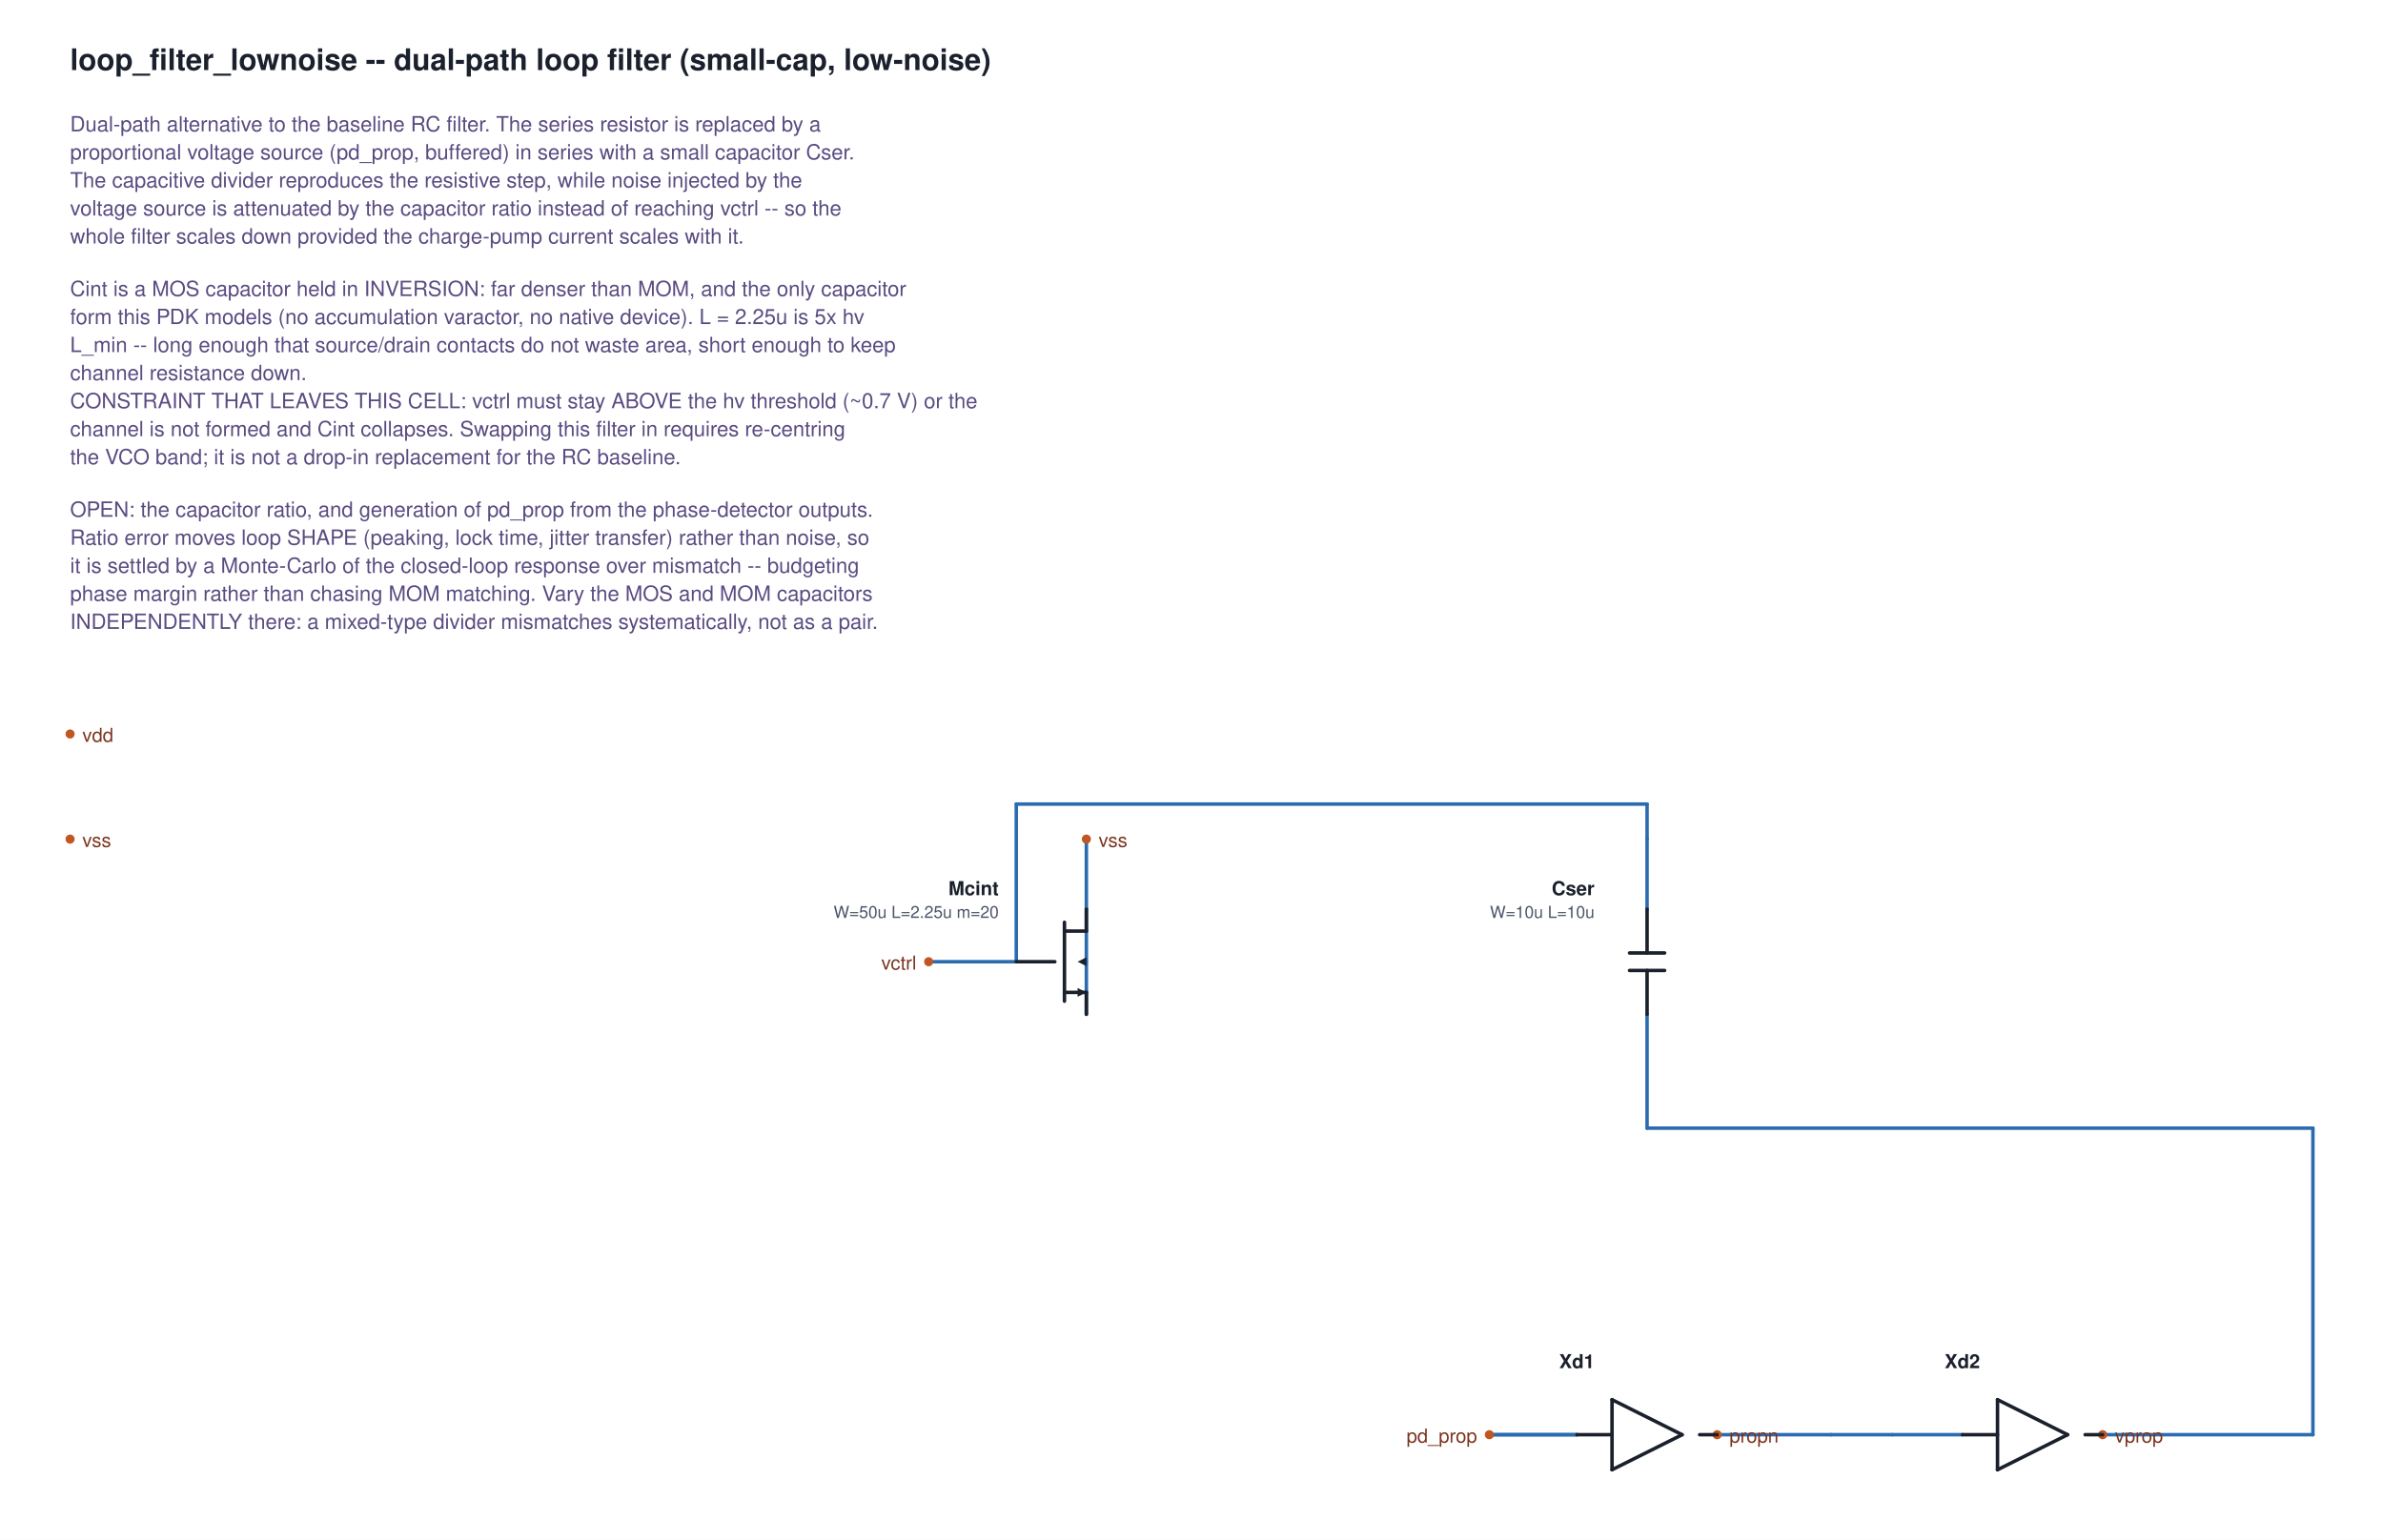
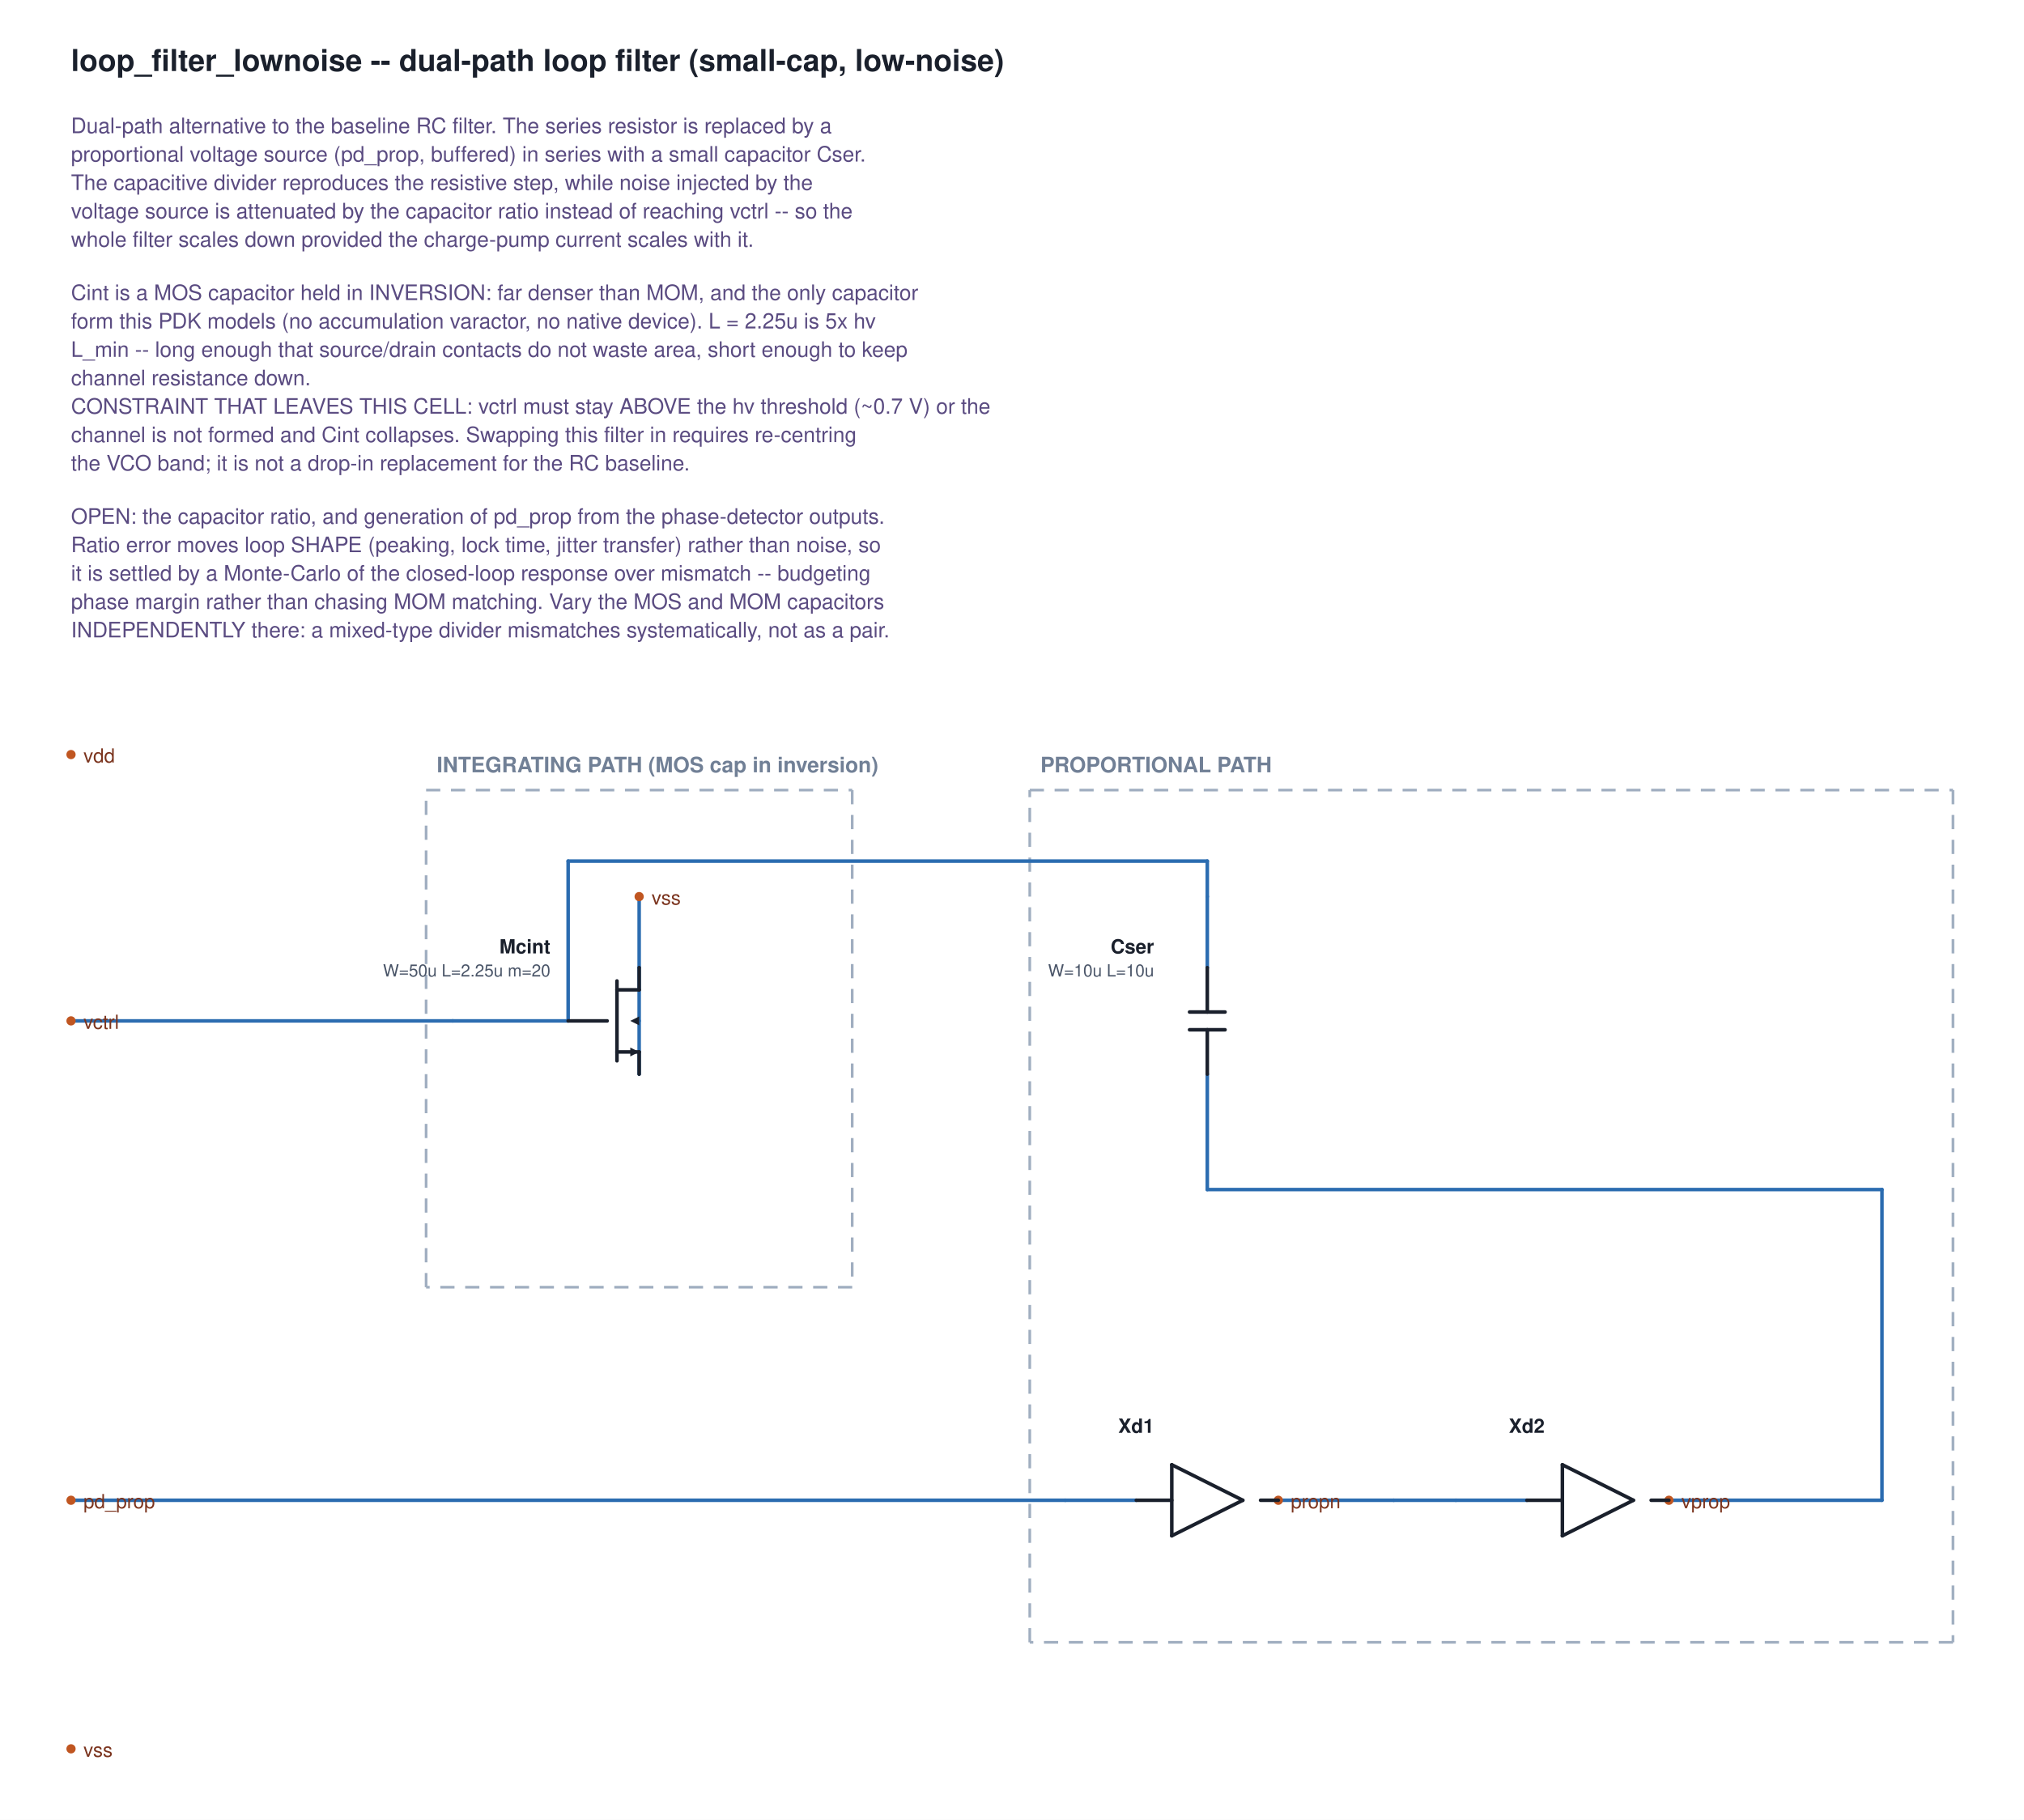
- <svg xmlns="http://www.w3.org/2000/svg" width="1360" height="879" viewBox="-600 -659 1360 879">
-   <rect x="-600.0" y="-659.0" width="1360.0" height="879.0" fill="#ffffff" />
+ <svg xmlns="http://www.w3.org/2000/svg" width="1140" height="1025" viewBox="-340 -685 1140 1025">
+   <rect x="-340.0" y="-685.0" width="1140.0" height="1025.0" fill="#ffffff" />
+   <line x1="-100.0" y1="-240.0" x2="140.0" y2="-240.0" stroke="#a0aec0" stroke-width="1.5" stroke-dasharray="8 6" />
+   <line x1="140.0" y1="-240.0" x2="140.0" y2="40.0" stroke="#a0aec0" stroke-width="1.5" stroke-dasharray="8 6" />
+   <line x1="140.0" y1="40.0" x2="-100.0" y2="40.0" stroke="#a0aec0" stroke-width="1.5" stroke-dasharray="8 6" />
+   <line x1="-100.0" y1="40.0" x2="-100.0" y2="-240.0" stroke="#a0aec0" stroke-width="1.5" stroke-dasharray="8 6" />
+   <line x1="240.0" y1="-240.0" x2="760.0" y2="-240.0" stroke="#a0aec0" stroke-width="1.5" stroke-dasharray="8 6" />
+   <line x1="760.0" y1="-240.0" x2="760.0" y2="240.0" stroke="#a0aec0" stroke-width="1.5" stroke-dasharray="8 6" />
+   <line x1="760.0" y1="240.0" x2="240.0" y2="240.0" stroke="#a0aec0" stroke-width="1.5" stroke-dasharray="8 6" />
+   <line x1="240.0" y1="240.0" x2="240.0" y2="-240.0" stroke="#a0aec0" stroke-width="1.5" stroke-dasharray="8 6" />
+   <text x="-94.0" y="-250.0" font-family="Helvetica,Arial,sans-serif" font-size="12" font-weight="bold" fill="#718096">INTEGRATING PATH (MOS cap in inversion)</text>
+   <text x="246.0" y="-250.0" font-family="Helvetica,Arial,sans-serif" font-size="12" font-weight="bold" fill="#718096">PROPORTIONAL PATH</text>
  <line x1="-20.0" y1="-110.0" x2="-20.0" y2="-200.0" stroke="#2b6cb0" stroke-width="2" stroke-linecap="round" />
  <line x1="-20.0" y1="-200.0" x2="340.0" y2="-200.0" stroke="#2b6cb0" stroke-width="2" stroke-linecap="round" />
  <line x1="340.0" y1="-200.0" x2="340.0" y2="-180.0" stroke="#2b6cb0" stroke-width="2" stroke-linecap="round" />
  <line x1="340.0" y1="-180.0" x2="340.0" y2="-140.0" stroke="#2b6cb0" stroke-width="2" stroke-linecap="round" />
  <line x1="380.0" y1="160.0" x2="445.0" y2="160.0" stroke="#2b6cb0" stroke-width="2" stroke-linecap="round" />
  <line x1="445.0" y1="160.0" x2="480.0" y2="160.0" stroke="#2b6cb0" stroke-width="2" stroke-linecap="round" />
  <line x1="480.0" y1="160.0" x2="520.0" y2="160.0" stroke="#2b6cb0" stroke-width="2" stroke-linecap="round" />
  <line x1="600.0" y1="160.0" x2="720.0" y2="160.0" stroke="#2b6cb0" stroke-width="2" stroke-linecap="round" />
  <line x1="720.0" y1="160.0" x2="720.0" y2="-15.0" stroke="#2b6cb0" stroke-width="2" stroke-linecap="round" />
  <line x1="720.0" y1="-15.0" x2="340.0" y2="-15.0" stroke="#2b6cb0" stroke-width="2" stroke-linecap="round" />
  <line x1="340.0" y1="-15.0" x2="340.0" y2="-80.0" stroke="#2b6cb0" stroke-width="2" stroke-linecap="round" />
+   <line x1="-300.0" y1="-110.0" x2="-85.0" y2="-110.0" stroke="#2b6cb0" stroke-width="2" stroke-linecap="round" />
+   <line x1="-85.0" y1="-110.0" x2="-20.0" y2="-110.0" stroke="#2b6cb0" stroke-width="2" stroke-linecap="round" />
+   <line x1="-300.0" y1="160.0" x2="260.0" y2="160.0" stroke="#2b6cb0" stroke-width="2" stroke-linecap="round" />
+   <line x1="260.0" y1="160.0" x2="300.0" y2="160.0" stroke="#2b6cb0" stroke-width="2" stroke-linecap="round" />
  <line x1="20.0" y1="-140.0" x2="20.0" y2="-180.0" stroke="#2b6cb0" stroke-width="2" stroke-linecap="round" />
-   <line x1="300.0" y1="160.0" x2="250.0" y2="160.0" stroke="#2b6cb0" stroke-width="2" stroke-linecap="round" />
-   <line x1="-20.0" y1="-110.0" x2="-70.0" y2="-110.0" stroke="#2b6cb0" stroke-width="2" stroke-linecap="round" />
-   <line x1="300.0" y1="160.0" x2="250.0" y2="160.0" stroke="#2b6cb0" stroke-width="2" stroke-linecap="round" />
  <line x1="20.0" y1="-110.0" x2="20.0" y2="-140.0" stroke="#2b6cb0" stroke-width="2" stroke-linecap="round" />
  <line x1="20.0" y1="-110.0" x2="20.0" y2="-80.0" stroke="#2b6cb0" stroke-width="2" stroke-linecap="round" />
  <circle cx="380.0" cy="160.0" r="2.6" fill="#c05621" />
  <text x="387.0" y="164.5" text-anchor="start" font-family="Helvetica,Arial,sans-serif" font-size="11" fill="#7b341e">propn</text>
  <circle cx="600.0" cy="160.0" r="2.6" fill="#c05621" />
  <text x="607.0" y="164.5" text-anchor="start" font-family="Helvetica,Arial,sans-serif" font-size="11" fill="#7b341e">vprop</text>
  <line x1="7.5" y1="-132.5" x2="7.5" y2="-87.5" stroke="#1a202c" stroke-width="2" stroke-linecap="round" />
  <line x1="20.0" y1="-140.0" x2="20.0" y2="-127.5" stroke="#1a202c" stroke-width="2" stroke-linecap="round" />
  <line x1="20.0" y1="-92.5" x2="20.0" y2="-80.0" stroke="#1a202c" stroke-width="2" stroke-linecap="round" />
  <line x1="7.5" y1="-92.5" x2="20.0" y2="-92.5" stroke="#1a202c" stroke-width="2" stroke-linecap="round" />
  <line x1="7.5" y1="-127.5" x2="20.0" y2="-127.5" stroke="#1a202c" stroke-width="2" stroke-linecap="round" />
  <line x1="-20.0" y1="-110.0" x2="2.0" y2="-110.0" stroke="#1a202c" stroke-width="2" stroke-linecap="round" />
  <polygon points="15.0,-90.0 20.0,-92.5 15.0,-95.0 15.0,-90.0" fill="#1a202c" />
  <polygon points="20.0,-107.5 15.0,-110.0 20.0,-112.5 20.0,-107.5" fill="#1a202c" />
  <text x="-30.0" y="-148.0" text-anchor="end" font-family="Helvetica,Arial,sans-serif" font-size="11" font-weight="bold" fill="#1a202c">Mcint</text>
  <text x="-30.0" y="-135.0" text-anchor="end" font-family="Helvetica,Arial,sans-serif" font-size="9.5" fill="#4a5568">W=50u L=2.25u m=20</text>
  <circle cx="20.0" cy="-180.0" r="2.6" fill="#c05621" />
  <text x="27.0" y="-175.5" text-anchor="start" font-family="Helvetica,Arial,sans-serif" font-size="11" fill="#7b341e">vss</text>
  <line x1="340.0" y1="-105.0" x2="340.0" y2="-80.0" stroke="#1a202c" stroke-width="2" stroke-linecap="round" />
  <line x1="340.0" y1="-140.0" x2="340.0" y2="-115.0" stroke="#1a202c" stroke-width="2" stroke-linecap="round" />
  <line x1="330.0" y1="-115.0" x2="350.0" y2="-115.0" stroke="#1a202c" stroke-width="2" stroke-linecap="round" />
  <line x1="330.0" y1="-105.0" x2="350.0" y2="-105.0" stroke="#1a202c" stroke-width="2" stroke-linecap="round" />
  <text x="310.0" y="-148.0" text-anchor="end" font-family="Helvetica,Arial,sans-serif" font-size="11" font-weight="bold" fill="#1a202c">Cser</text>
  <text x="310.0" y="-135.0" text-anchor="end" font-family="Helvetica,Arial,sans-serif" font-size="9.5" fill="#4a5568">W=10u L=10u</text>
  <line x1="320.0" y1="140.0" x2="320.0" y2="180.0" stroke="#1a202c" stroke-width="2" stroke-linecap="round" />
  <line x1="320.0" y1="140.0" x2="360.0" y2="160.0" stroke="#1a202c" stroke-width="2" stroke-linecap="round" />
  <line x1="320.0" y1="180.0" x2="360.0" y2="160.0" stroke="#1a202c" stroke-width="2" stroke-linecap="round" />
  <line x1="370.0" y1="160.0" x2="380.0" y2="160.0" stroke="#1a202c" stroke-width="2" stroke-linecap="round" />
  <line x1="300.0" y1="160.0" x2="320.0" y2="160.0" stroke="#1a202c" stroke-width="2" stroke-linecap="round" />
  <text x="310.0" y="122.0" text-anchor="end" font-family="Helvetica,Arial,sans-serif" font-size="11" font-weight="bold" fill="#1a202c">Xd1</text>
  <line x1="540.0" y1="140.0" x2="540.0" y2="180.0" stroke="#1a202c" stroke-width="2" stroke-linecap="round" />
  <line x1="540.0" y1="140.0" x2="580.0" y2="160.0" stroke="#1a202c" stroke-width="2" stroke-linecap="round" />
  <line x1="540.0" y1="180.0" x2="580.0" y2="160.0" stroke="#1a202c" stroke-width="2" stroke-linecap="round" />
  <line x1="590.0" y1="160.0" x2="600.0" y2="160.0" stroke="#1a202c" stroke-width="2" stroke-linecap="round" />
  <line x1="520.0" y1="160.0" x2="540.0" y2="160.0" stroke="#1a202c" stroke-width="2" stroke-linecap="round" />
  <text x="530.0" y="122.0" text-anchor="end" font-family="Helvetica,Arial,sans-serif" font-size="11" font-weight="bold" fill="#1a202c">Xd2</text>
-   <circle cx="-70.0" cy="-110.0" r="2.6" fill="#c05621" />
-   <text x="-77.0" y="-105.5" text-anchor="end" font-family="Helvetica,Arial,sans-serif" font-size="11" fill="#7b341e">vctrl</text>
-   <circle cx="250.0" cy="160.0" r="2.6" fill="#c05621" />
-   <text x="243.0" y="164.5" text-anchor="end" font-family="Helvetica,Arial,sans-serif" font-size="11" fill="#7b341e">pd_prop</text>
-   <circle cx="-560.0" cy="-240.0" r="2.6" fill="#c05621" />
-   <text x="-553.0" y="-235.5" text-anchor="start" font-family="Helvetica,Arial,sans-serif" font-size="11" fill="#7b341e">vdd</text>
-   <circle cx="-560.0" cy="-180.0" r="2.6" fill="#c05621" />
-   <text x="-553.0" y="-175.5" text-anchor="start" font-family="Helvetica,Arial,sans-serif" font-size="11" fill="#7b341e">vss</text>
-   <text x="-560.0" y="-619.0" font-family="Helvetica,Arial,sans-serif" font-size="17.0" font-weight="bold" fill="#1a202c">loop_filter_lownoise -- dual-path loop filter (small-cap, low-noise)</text>
-   <text x="-560.0" y="-584.0" font-family="Helvetica,Arial,sans-serif" font-size="12.0" font-weight="normal" fill="#5a4b81">Dual-path alternative to the baseline RC filter. The series resistor is replaced by a</text>
-   <text x="-560.0" y="-568.0" font-family="Helvetica,Arial,sans-serif" font-size="12.0" font-weight="normal" fill="#5a4b81">proportional voltage source (pd_prop, buffered) in series with a small capacitor Cser.</text>
-   <text x="-560.0" y="-552.0" font-family="Helvetica,Arial,sans-serif" font-size="12.0" font-weight="normal" fill="#5a4b81">The capacitive divider reproduces the resistive step, while noise injected by the</text>
-   <text x="-560.0" y="-536.0" font-family="Helvetica,Arial,sans-serif" font-size="12.0" font-weight="normal" fill="#5a4b81">voltage source is attenuated by the capacitor ratio instead of reaching vctrl -- so the</text>
-   <text x="-560.0" y="-520.0" font-family="Helvetica,Arial,sans-serif" font-size="12.0" font-weight="normal" fill="#5a4b81">whole filter scales down provided the charge-pump current scales with it.</text>
-   <text x="-560.0" y="-490.0" font-family="Helvetica,Arial,sans-serif" font-size="12.0" font-weight="normal" fill="#5a4b81">Cint is a MOS capacitor held in INVERSION: far denser than MOM, and the only capacitor</text>
-   <text x="-560.0" y="-474.0" font-family="Helvetica,Arial,sans-serif" font-size="12.0" font-weight="normal" fill="#5a4b81">form this PDK models (no accumulation varactor, no native device). L = 2.25u is 5x hv</text>
-   <text x="-560.0" y="-458.0" font-family="Helvetica,Arial,sans-serif" font-size="12.0" font-weight="normal" fill="#5a4b81">L_min -- long enough that source/drain contacts do not waste area, short enough to keep</text>
-   <text x="-560.0" y="-442.0" font-family="Helvetica,Arial,sans-serif" font-size="12.0" font-weight="normal" fill="#5a4b81">channel resistance down.</text>
-   <text x="-560.0" y="-426.0" font-family="Helvetica,Arial,sans-serif" font-size="12.0" font-weight="normal" fill="#5a4b81">CONSTRAINT THAT LEAVES THIS CELL: vctrl must stay ABOVE the hv threshold (~0.7 V) or the</text>
-   <text x="-560.0" y="-410.0" font-family="Helvetica,Arial,sans-serif" font-size="12.0" font-weight="normal" fill="#5a4b81">channel is not formed and Cint collapses. Swapping this filter in requires re-centring</text>
-   <text x="-560.0" y="-394.0" font-family="Helvetica,Arial,sans-serif" font-size="12.0" font-weight="normal" fill="#5a4b81">the VCO band; it is not a drop-in replacement for the RC baseline.</text>
-   <text x="-560.0" y="-364.0" font-family="Helvetica,Arial,sans-serif" font-size="12.0" font-weight="normal" fill="#5a4b81">OPEN: the capacitor ratio, and generation of pd_prop from the phase-detector outputs.</text>
-   <text x="-560.0" y="-348.0" font-family="Helvetica,Arial,sans-serif" font-size="12.0" font-weight="normal" fill="#5a4b81">Ratio error moves loop SHAPE (peaking, lock time, jitter transfer) rather than noise, so</text>
-   <text x="-560.0" y="-332.0" font-family="Helvetica,Arial,sans-serif" font-size="12.0" font-weight="normal" fill="#5a4b81">it is settled by a Monte-Carlo of the closed-loop response over mismatch -- budgeting</text>
-   <text x="-560.0" y="-316.0" font-family="Helvetica,Arial,sans-serif" font-size="12.0" font-weight="normal" fill="#5a4b81">phase margin rather than chasing MOM matching. Vary the MOS and MOM capacitors</text>
-   <text x="-560.0" y="-300.0" font-family="Helvetica,Arial,sans-serif" font-size="12.0" font-weight="normal" fill="#5a4b81">INDEPENDENTLY there: a mixed-type divider mismatches systematically, not as a pair.</text>
+   <circle cx="-300.0" cy="-110.0" r="2.6" fill="#c05621" />
+   <text x="-293.0" y="-105.5" text-anchor="start" font-family="Helvetica,Arial,sans-serif" font-size="11" fill="#7b341e">vctrl</text>
+   <circle cx="-300.0" cy="160.0" r="2.6" fill="#c05621" />
+   <text x="-293.0" y="164.5" text-anchor="start" font-family="Helvetica,Arial,sans-serif" font-size="11" fill="#7b341e">pd_prop</text>
+   <circle cx="-300.0" cy="-260.0" r="2.6" fill="#c05621" />
+   <text x="-293.0" y="-255.5" text-anchor="start" font-family="Helvetica,Arial,sans-serif" font-size="11" fill="#7b341e">vdd</text>
+   <circle cx="-300.0" cy="300.0" r="2.6" fill="#c05621" />
+   <text x="-293.0" y="304.5" text-anchor="start" font-family="Helvetica,Arial,sans-serif" font-size="11" fill="#7b341e">vss</text>
+   <text x="-300.0" y="-645.0" font-family="Helvetica,Arial,sans-serif" font-size="17.0" font-weight="bold" fill="#1a202c">loop_filter_lownoise -- dual-path loop filter (small-cap, low-noise)</text>
+   <text x="-300.0" y="-610.0" font-family="Helvetica,Arial,sans-serif" font-size="12.0" font-weight="normal" fill="#5a4b81">Dual-path alternative to the baseline RC filter. The series resistor is replaced by a</text>
+   <text x="-300.0" y="-594.0" font-family="Helvetica,Arial,sans-serif" font-size="12.0" font-weight="normal" fill="#5a4b81">proportional voltage source (pd_prop, buffered) in series with a small capacitor Cser.</text>
+   <text x="-300.0" y="-578.0" font-family="Helvetica,Arial,sans-serif" font-size="12.0" font-weight="normal" fill="#5a4b81">The capacitive divider reproduces the resistive step, while noise injected by the</text>
+   <text x="-300.0" y="-562.0" font-family="Helvetica,Arial,sans-serif" font-size="12.0" font-weight="normal" fill="#5a4b81">voltage source is attenuated by the capacitor ratio instead of reaching vctrl -- so the</text>
+   <text x="-300.0" y="-546.0" font-family="Helvetica,Arial,sans-serif" font-size="12.0" font-weight="normal" fill="#5a4b81">whole filter scales down provided the charge-pump current scales with it.</text>
+   <text x="-300.0" y="-516.0" font-family="Helvetica,Arial,sans-serif" font-size="12.0" font-weight="normal" fill="#5a4b81">Cint is a MOS capacitor held in INVERSION: far denser than MOM, and the only capacitor</text>
+   <text x="-300.0" y="-500.0" font-family="Helvetica,Arial,sans-serif" font-size="12.0" font-weight="normal" fill="#5a4b81">form this PDK models (no accumulation varactor, no native device). L = 2.25u is 5x hv</text>
+   <text x="-300.0" y="-484.0" font-family="Helvetica,Arial,sans-serif" font-size="12.0" font-weight="normal" fill="#5a4b81">L_min -- long enough that source/drain contacts do not waste area, short enough to keep</text>
+   <text x="-300.0" y="-468.0" font-family="Helvetica,Arial,sans-serif" font-size="12.0" font-weight="normal" fill="#5a4b81">channel resistance down.</text>
+   <text x="-300.0" y="-452.0" font-family="Helvetica,Arial,sans-serif" font-size="12.0" font-weight="normal" fill="#5a4b81">CONSTRAINT THAT LEAVES THIS CELL: vctrl must stay ABOVE the hv threshold (~0.7 V) or the</text>
+   <text x="-300.0" y="-436.0" font-family="Helvetica,Arial,sans-serif" font-size="12.0" font-weight="normal" fill="#5a4b81">channel is not formed and Cint collapses. Swapping this filter in requires re-centring</text>
+   <text x="-300.0" y="-420.0" font-family="Helvetica,Arial,sans-serif" font-size="12.0" font-weight="normal" fill="#5a4b81">the VCO band; it is not a drop-in replacement for the RC baseline.</text>
+   <text x="-300.0" y="-390.0" font-family="Helvetica,Arial,sans-serif" font-size="12.0" font-weight="normal" fill="#5a4b81">OPEN: the capacitor ratio, and generation of pd_prop from the phase-detector outputs.</text>
+   <text x="-300.0" y="-374.0" font-family="Helvetica,Arial,sans-serif" font-size="12.0" font-weight="normal" fill="#5a4b81">Ratio error moves loop SHAPE (peaking, lock time, jitter transfer) rather than noise, so</text>
+   <text x="-300.0" y="-358.0" font-family="Helvetica,Arial,sans-serif" font-size="12.0" font-weight="normal" fill="#5a4b81">it is settled by a Monte-Carlo of the closed-loop response over mismatch -- budgeting</text>
+   <text x="-300.0" y="-342.0" font-family="Helvetica,Arial,sans-serif" font-size="12.0" font-weight="normal" fill="#5a4b81">phase margin rather than chasing MOM matching. Vary the MOS and MOM capacitors</text>
+   <text x="-300.0" y="-326.0" font-family="Helvetica,Arial,sans-serif" font-size="12.0" font-weight="normal" fill="#5a4b81">INDEPENDENTLY there: a mixed-type divider mismatches systematically, not as a pair.</text>
</svg>
